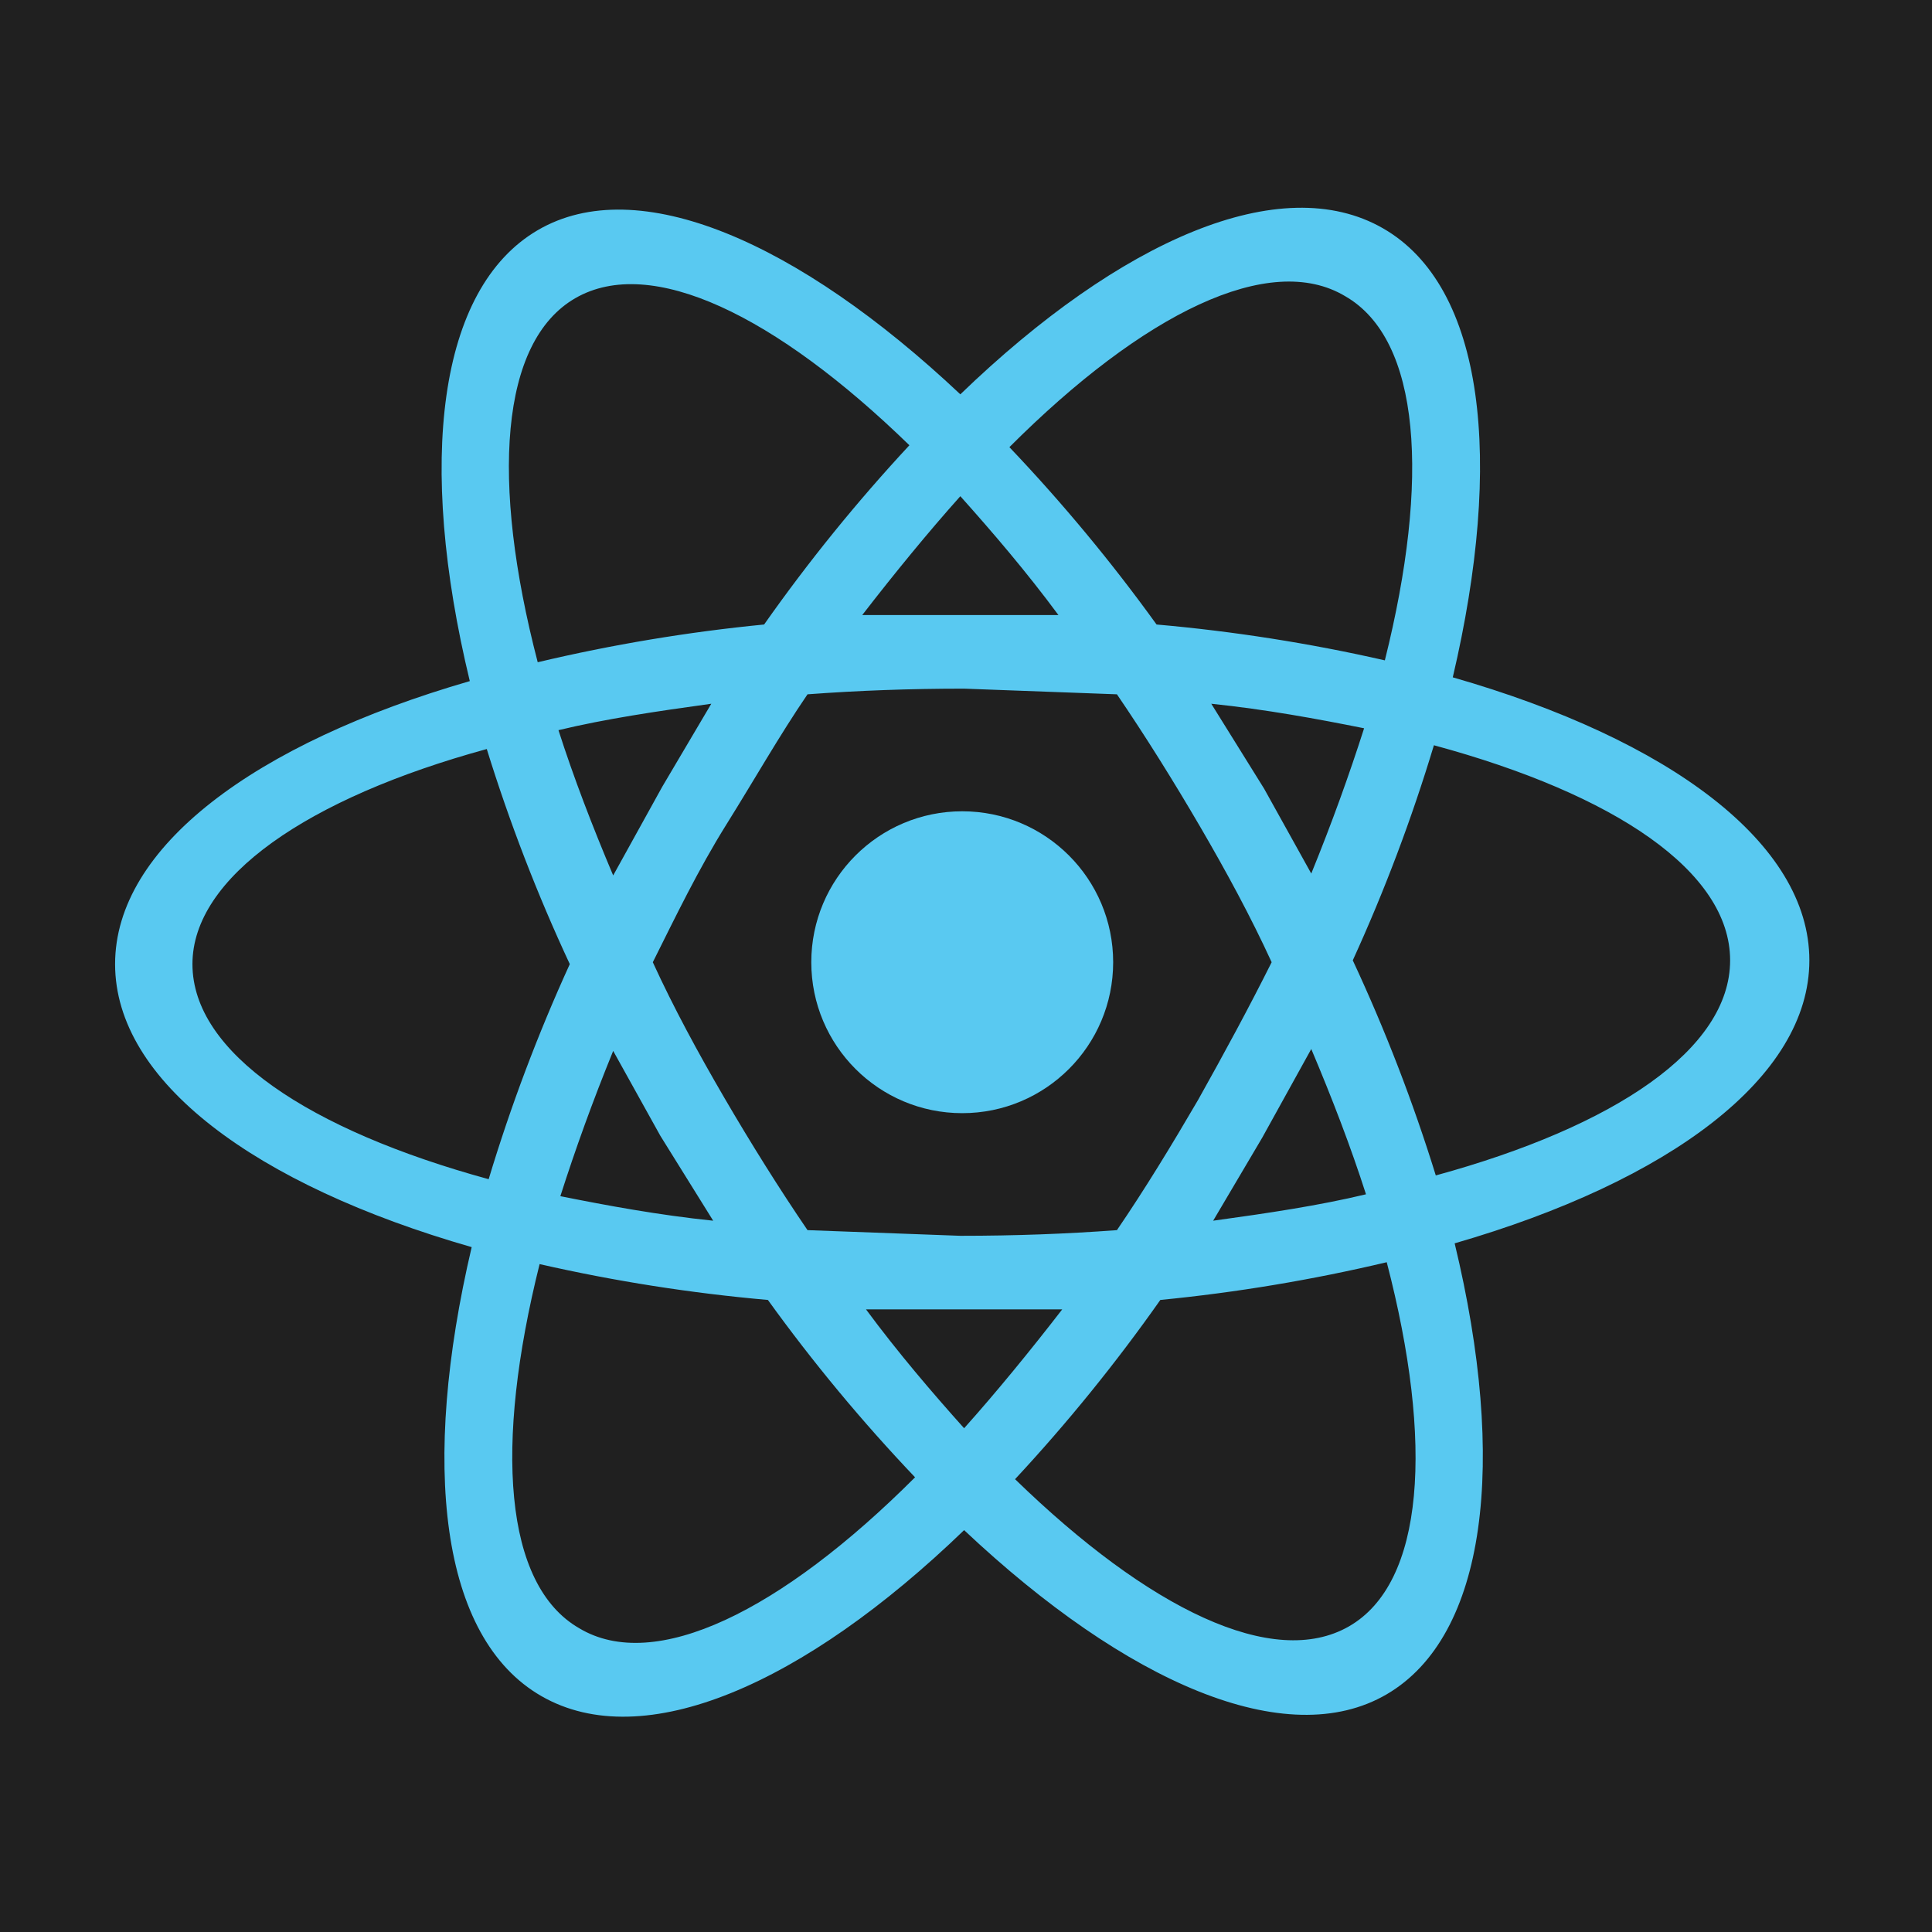
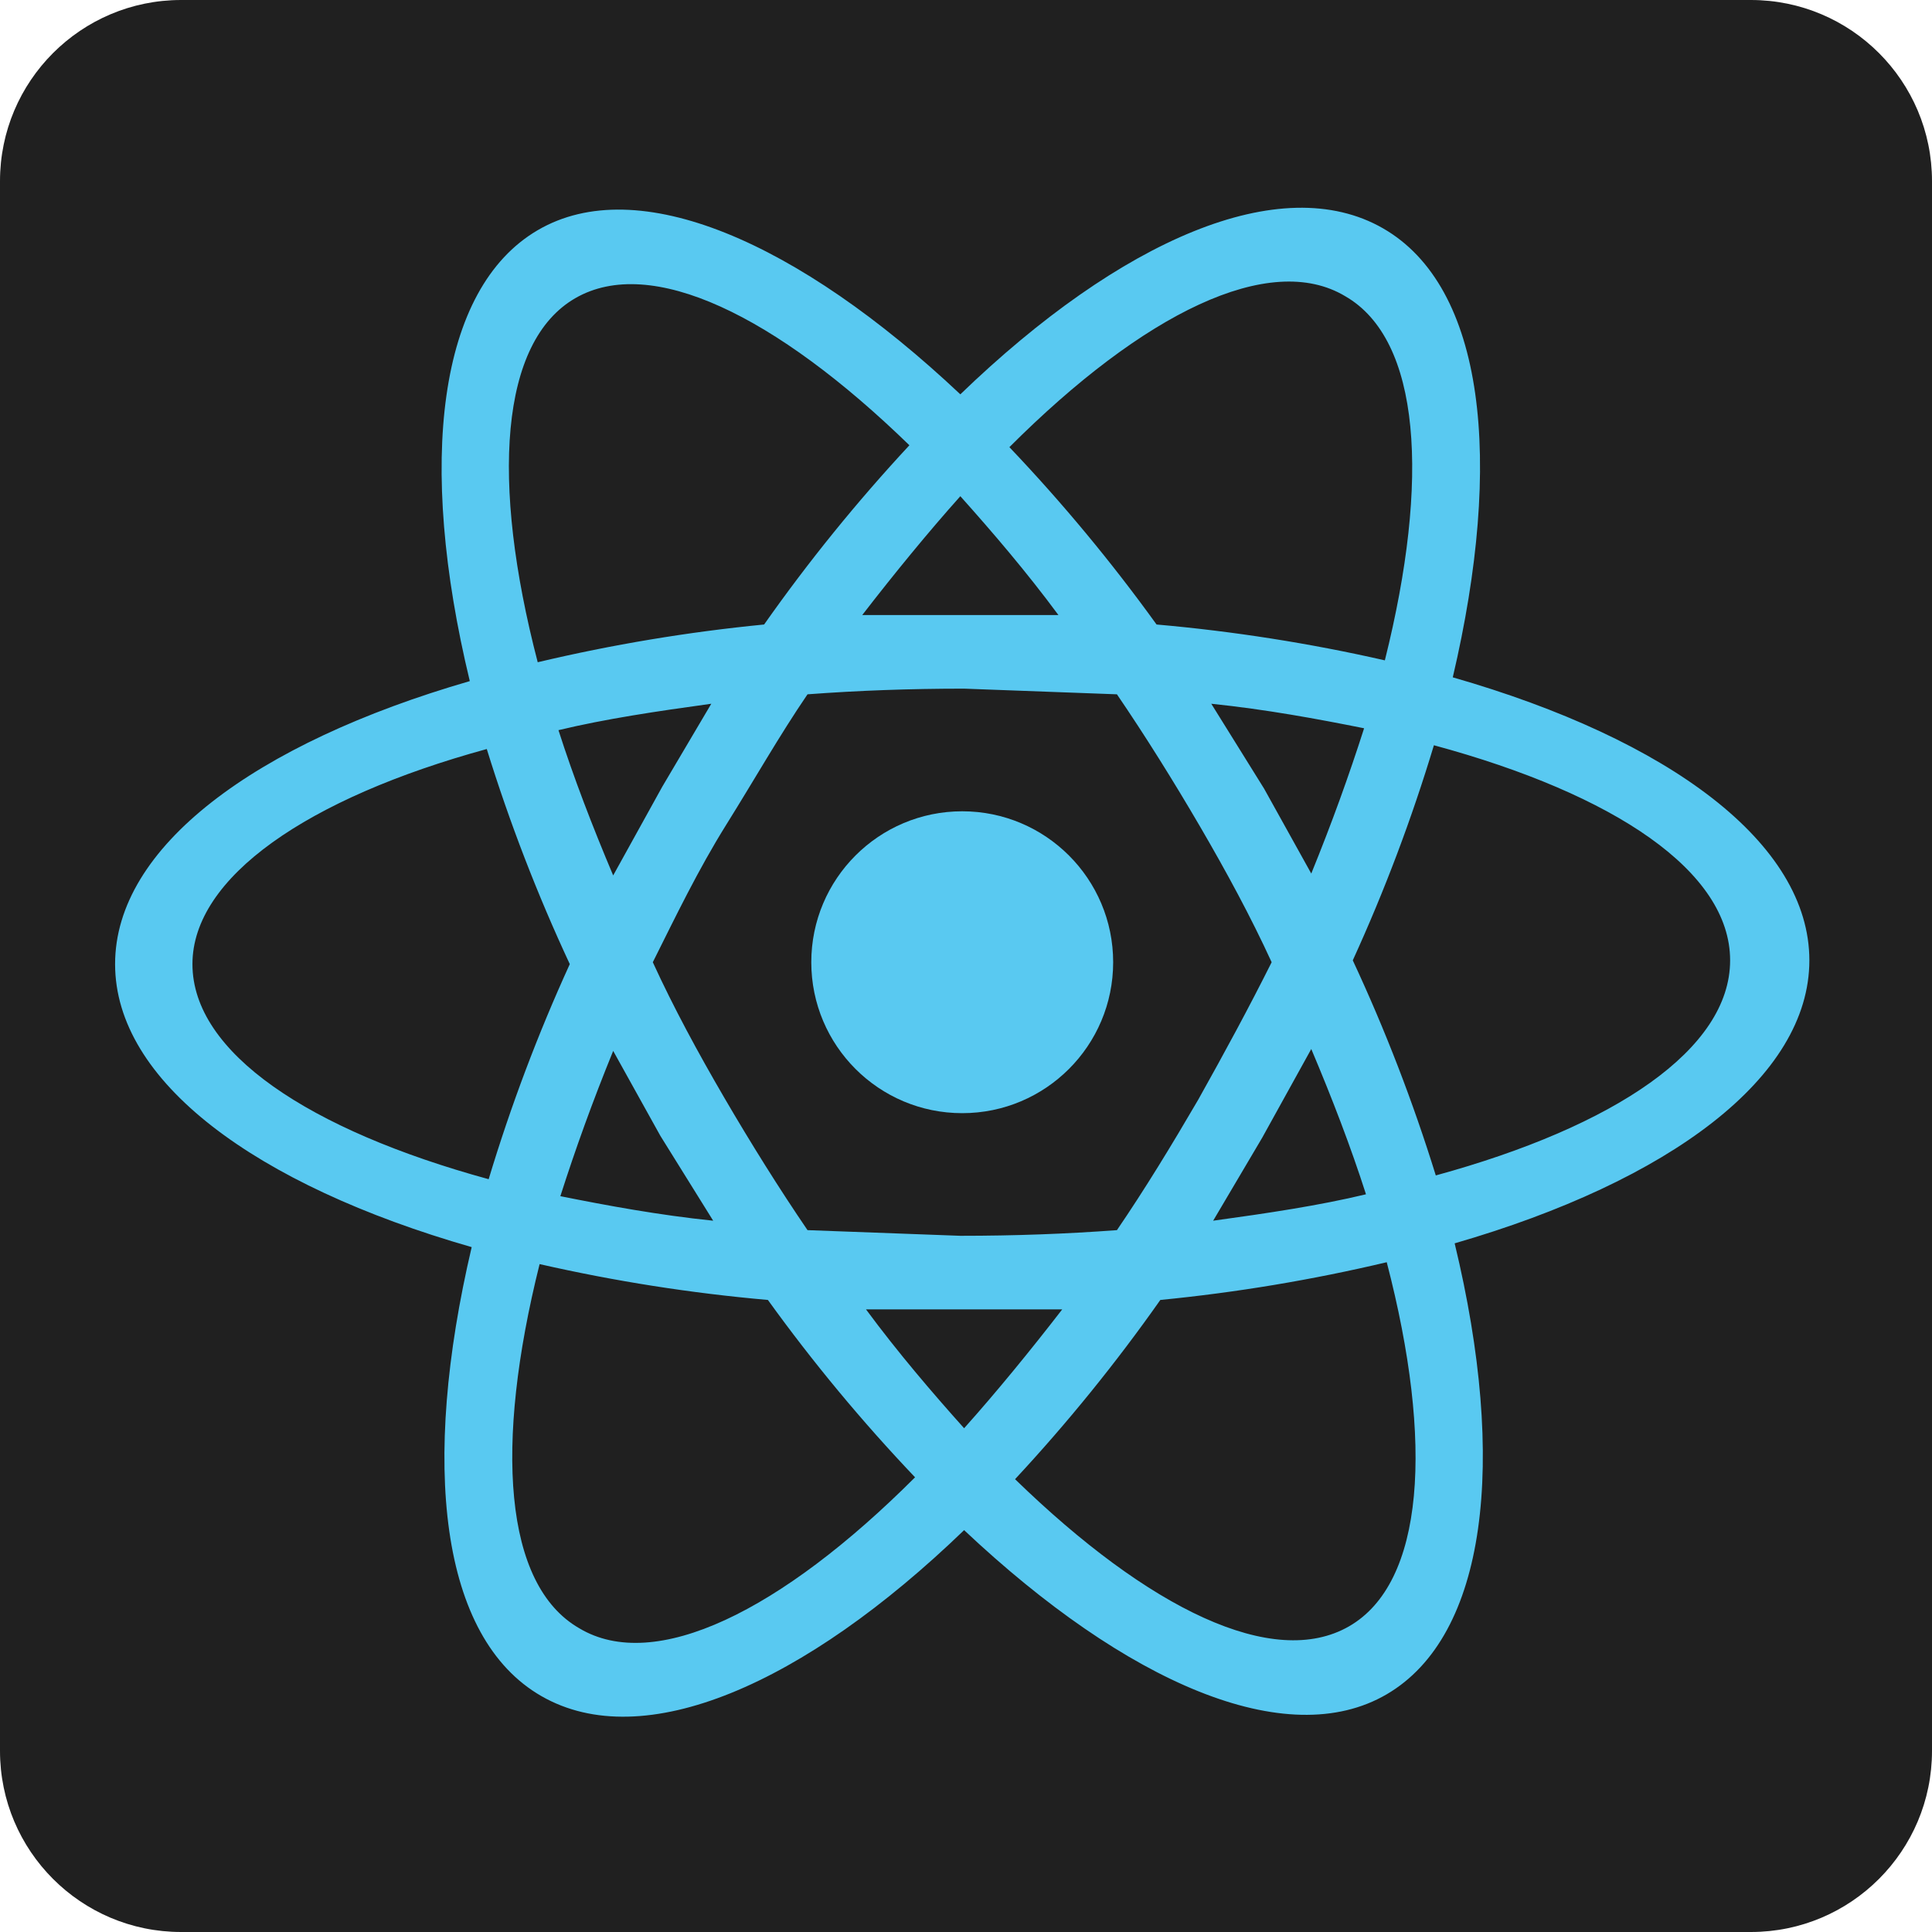
<svg xmlns="http://www.w3.org/2000/svg" id="Production" viewBox="0 0 1024 1024">
  <defs>
    <style>.cls-1{fill:#202020;}.cls-2{fill:#59c9f1;}</style>
  </defs>
  <g id="Background">
-     <rect class="cls-1" width="1024" height="1024" />
+     <rect class="cls-1" width="1024" height="1024" rx="96" ry="96" />
  </g>
  <g id="Rings">
    <path class="cls-2" d="M959,509c0-62-74-117-189-150,27-115,17-207-37-238s-139,6-224,88c-86-81-171-118-224-87s-64,123-36,239C135,394,61,449,61,511s74,117,189,150c-27,115-17,207,37,238s139-6,224-88c86,81,171,118,224,87s64-123,36-239C885,626,959,571,959,509ZM713,157c40,23,45,97,21,193a900,900,0,0,0-121-19,900,900,0,0,0-78-94C606,166,673,133,713,157ZM635,583c-14,24-28,47-43,69-27,2-54,3-83,3l-81-3c-15-22-30-46-44-70s-27-48-38-72c12-24,24-49,39-73s28-47,43-69c27-2,54-3,83-3l81,3c15,22,30,46,44,70s27,48,38,72C662,534,649,558,635,583Zm60-27c11,26,21,52,29,77-25,6-52,10-81,14l26-44ZM511,757c-17-19-35-40-52-63H563C546,716,528,738,511,757ZM378,647c-29-3-56-8-81-13,8-25,17-50,28-77l25,45ZM325,464c-11-26-21-52-29-77,25-6,52-10,81-14l-26,44ZM509,263c17,19,35,40,52,63H457C474,304,492,282,509,263ZM670,418l-28-45c29,3,56,8,81,13-8,25-17,50-28,77ZM305,158c40-23,106,9,177,78a900,900,0,0,0-77,95,900,900,0,0,0-120,20C260,255,265,181,305,158ZM102,511c0-46,61-88,156-114a900,900,0,0,0,44,114,900,900,0,0,0-43,114C164,599,102,558,102,511ZM307,863c-40-23-45-97-21-193a900,900,0,0,0,121,19,900,900,0,0,0,78,94C414,854,347,887,307,863Zm408-1c-40,23-106-9-177-78a900,900,0,0,0,77-95,900,900,0,0,0,120-20C760,765,755,839,715,862Zm46-239a900,900,0,0,0-44-114,900,900,0,0,0,43-114c96,26,157,67,157,114S856,597,761,623Z" />
  </g>
  <g id="Circle">
    <circle class="cls-2" cx="510" cy="510" r="80" />
  </g>
</svg>
